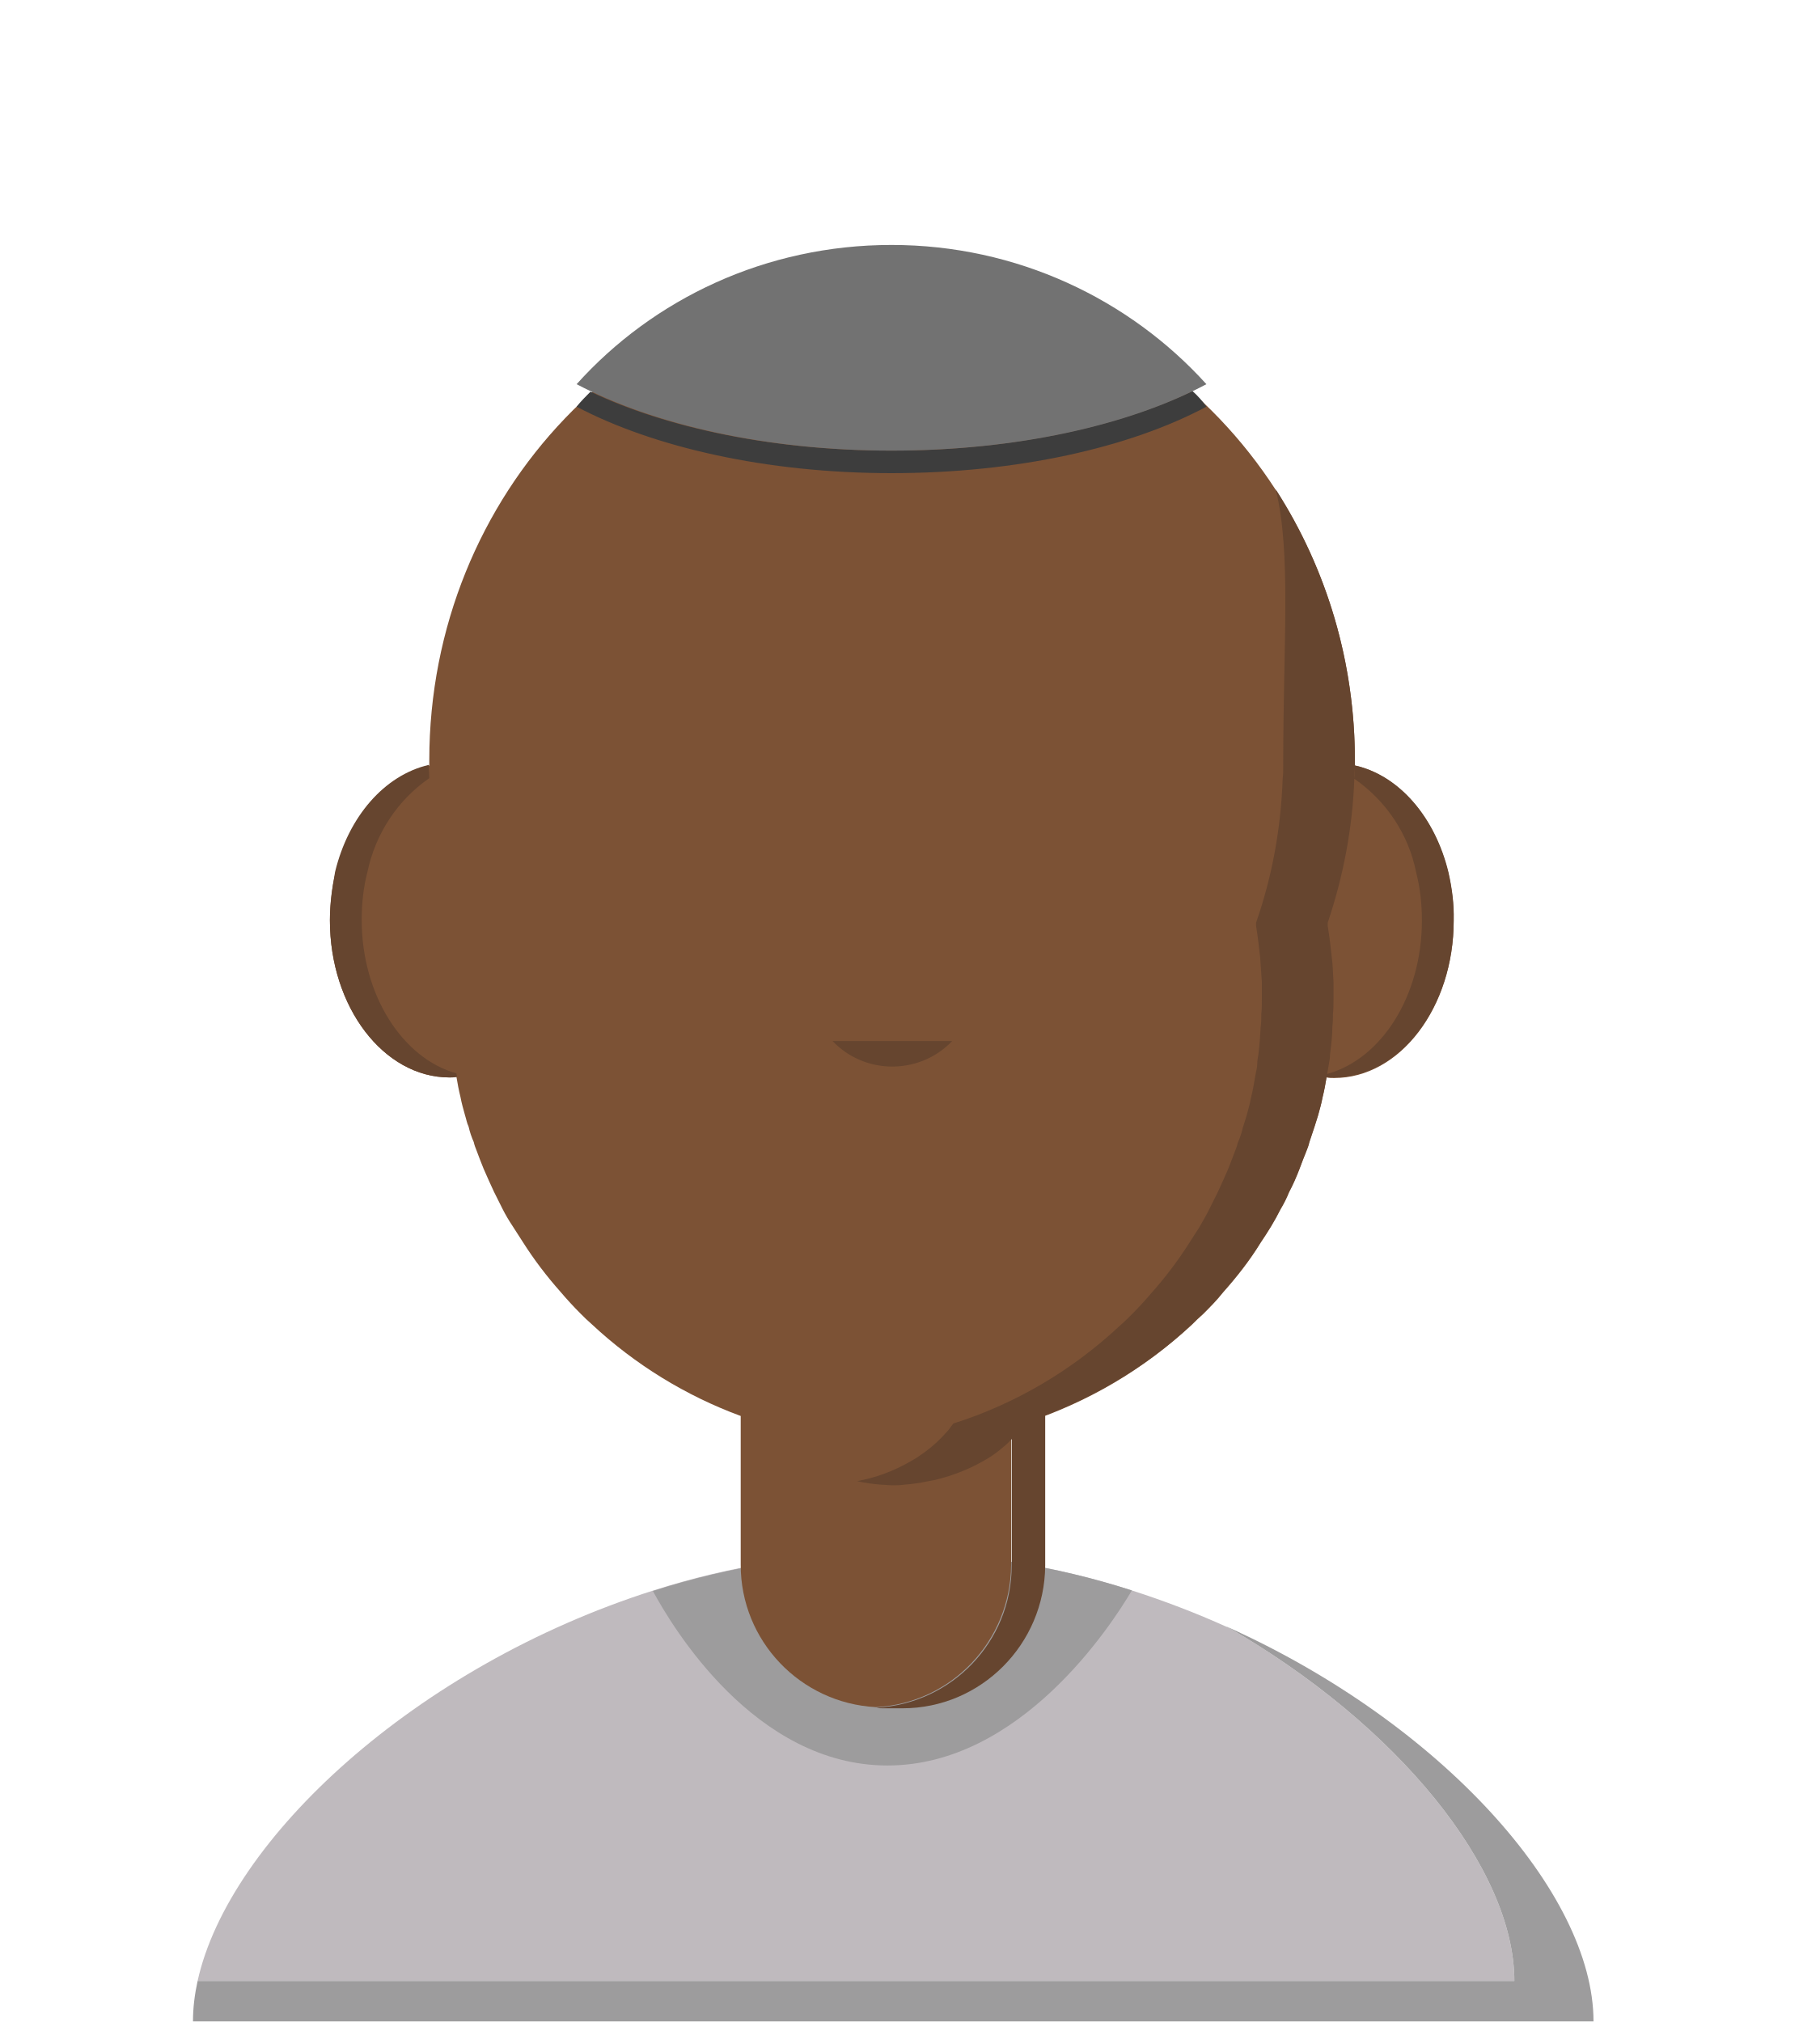
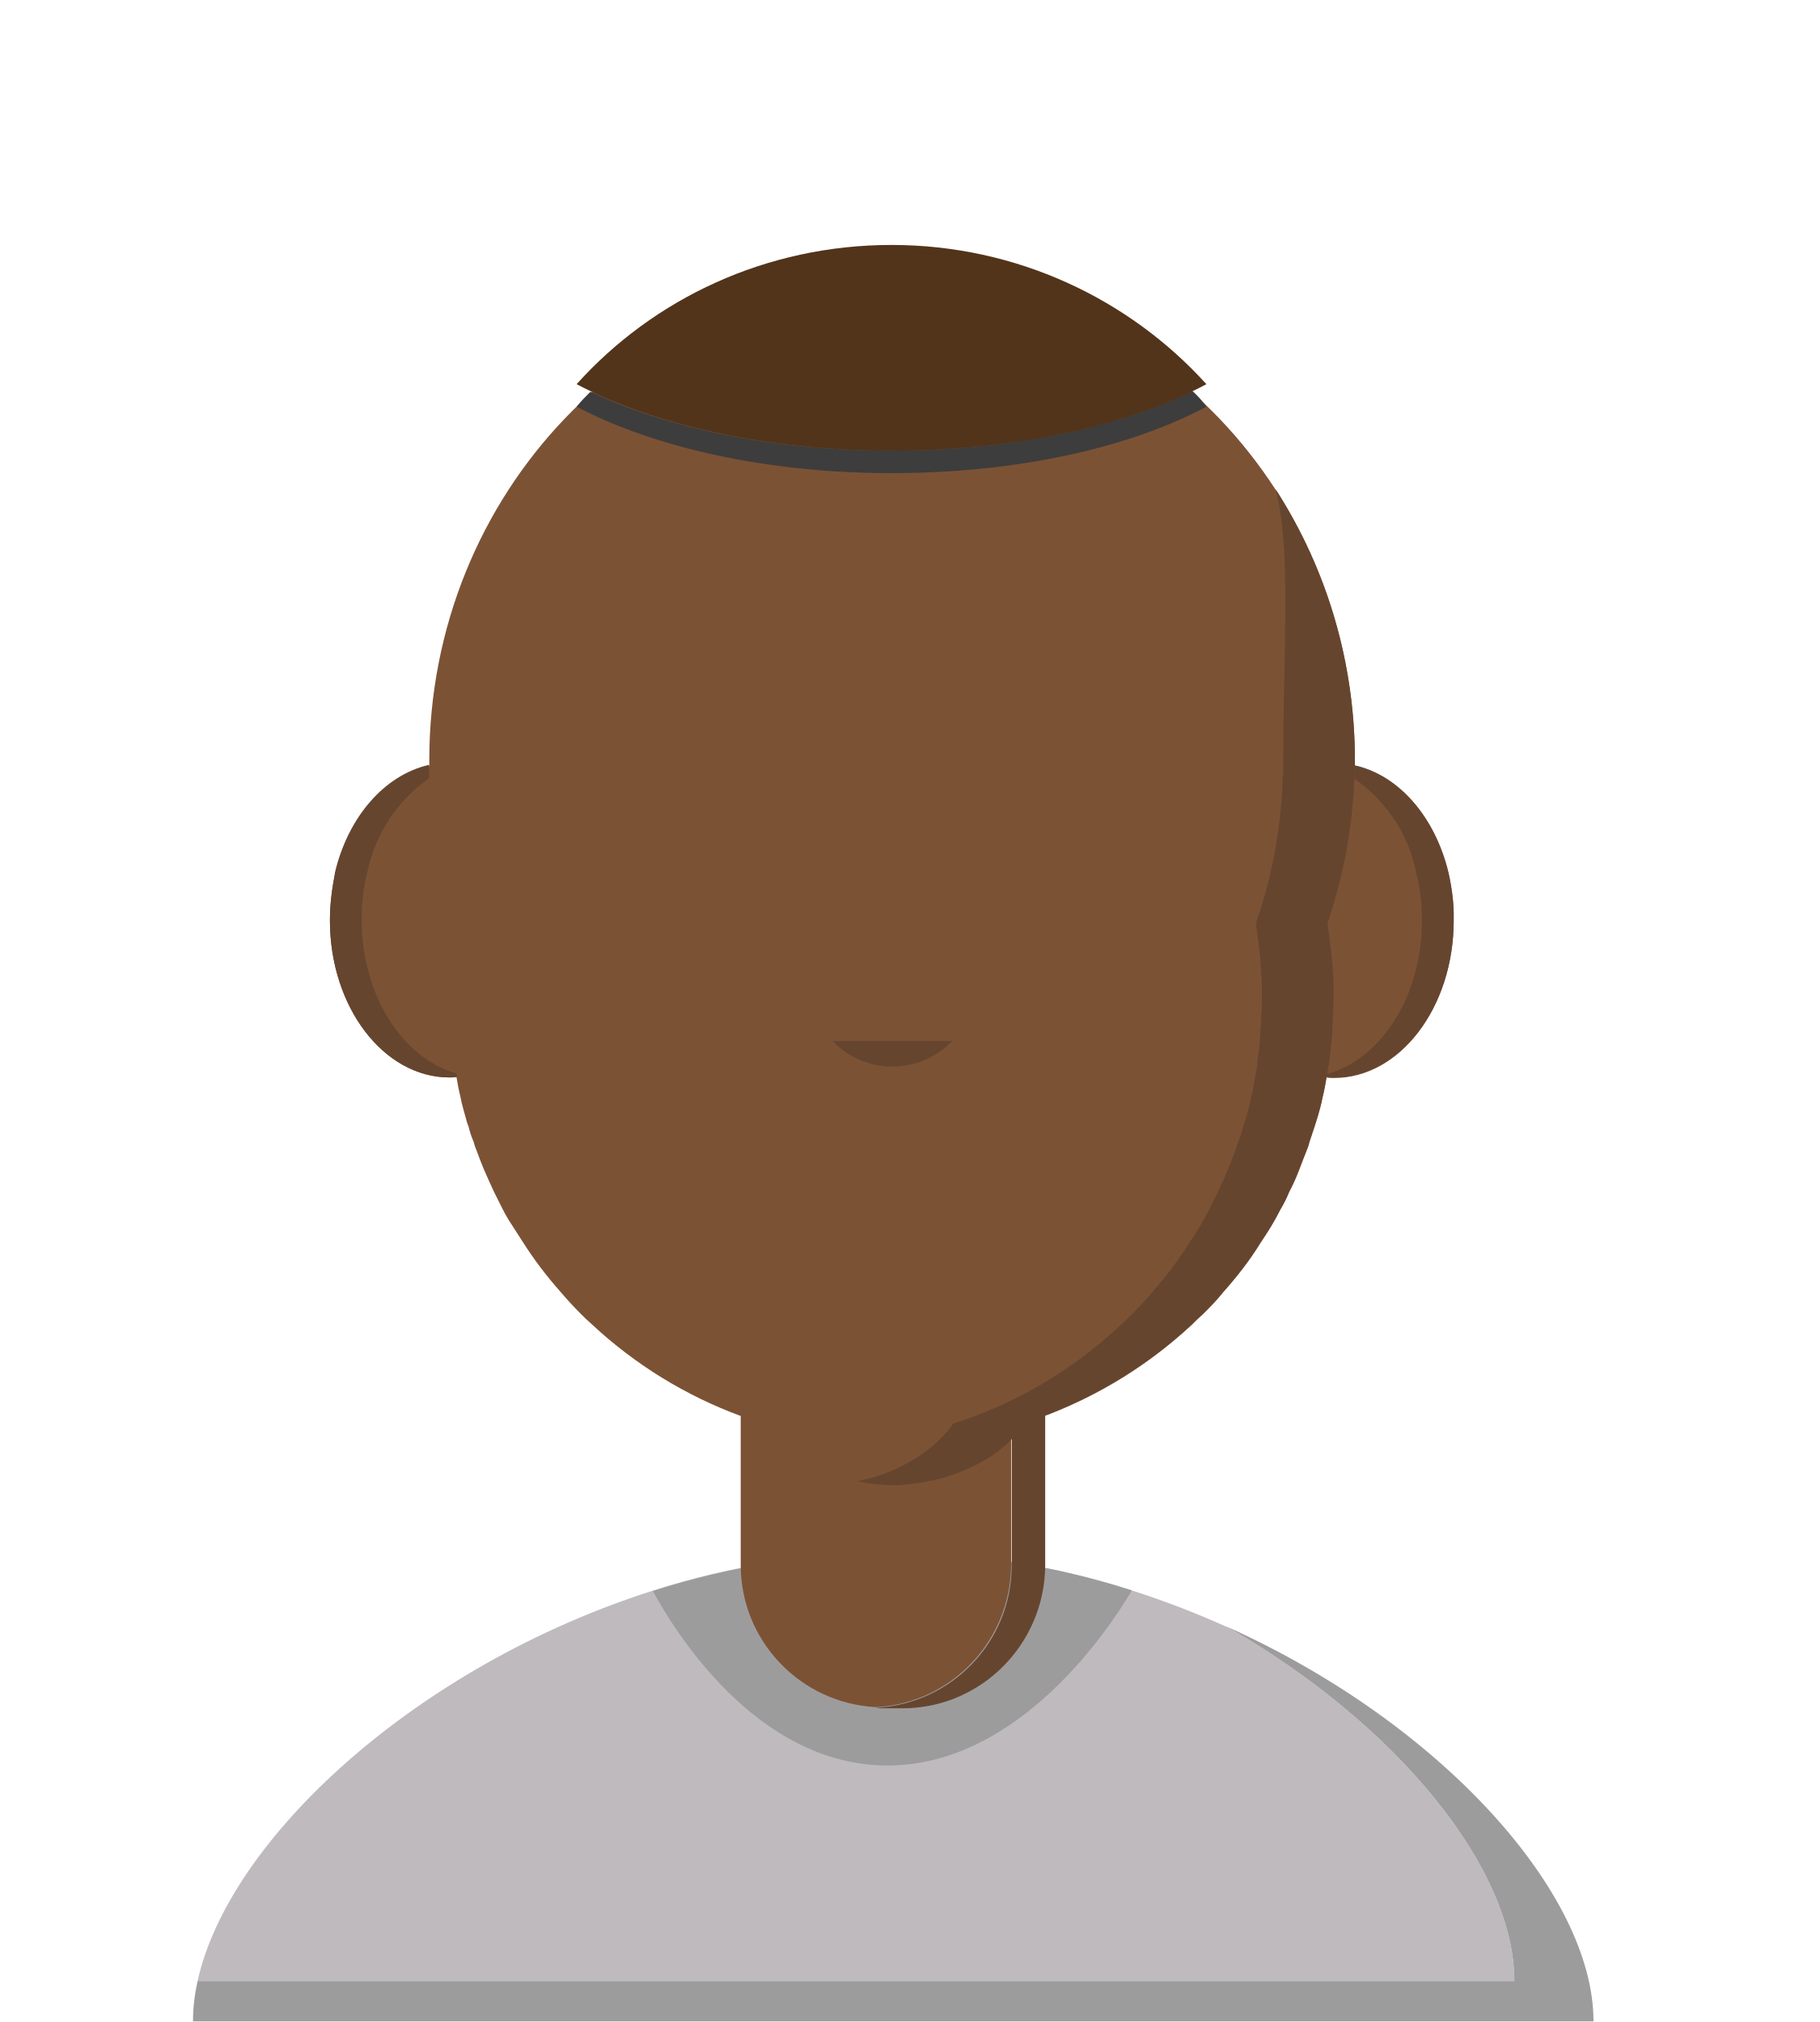
<svg xmlns="http://www.w3.org/2000/svg" version="1.1" id="adult21" x="0px" y="0px" viewBox="0 0 315 350" style="enable-background:new 0 0 315 350;" xml:space="preserve">
  <style type="text/css">
- 	.st0{fill:#BFBABE;}
- 	.st1{fill:#9D9C9D;}
- 	.st2{fill:#7C5235;}
- 	.st3{fill:#66452F;}
- 	.st4{fill:#3D3D3D;}
- 	.st5{fill:#727272;}
- 	.st6{display:none;}
- 	.st7{display:inline;}
- 	.st8{display:inline;fill:#52341A;}
- 	.st9{fill:#52341A;}
- </style>
+ 		.st0{fill:#BFBABE;}
+ 		.st1{fill:#9D9C9D;}
+ 		.st2{fill:#7C5235;}
+ 		.st3{fill:#66452F;}
+ 		.st4{fill:#3D3D3D;}
+ 		.st5{fill:#52341A;}
+ 		.st6{display:none;}
+ 		.st7{display:inline;}
+ 		.st9{fill:#727272;}
+ 	</style>
  <path id="shirt" class="st0" d="M262.1,342.9H34.2c5.4-24.5,37.7-54.5,78.9-67.6c13.4-4.3,27.4-6.5,41.5-6.6c14,0.1,28,2.3,41.3,6.6  c5.6,1.8,11.1,3.9,16.4,6.3c0,0,0,0,0.1,0C242,298.6,262.1,323.5,262.1,342.9" />
  <path id="Tracé_9712_6_" class="st1" d="M275.8,349.9H33.4c0-2.4,0.3-4.7,0.8-7h227.9c0-19.4-20.1-44.3-49.7-61.3   C249.3,298.2,275.8,327.6,275.8,349.9" />
  <path id="Tracé_9714_6_" class="st1" d="M195.9,275.3c-3.6,6.1-19.3,30.3-42.3,30.3s-37.3-24.1-40.6-30.2   c13.4-4.3,27.4-6.5,41.5-6.6C168.6,268.8,182.6,271,195.9,275.3" />
  <path id="face" class="st2" d="M234.5,132.5L234.5,132.5L234.5,132.5L234.5,132.5c0-0.3,0-0.6,0-0.9c0-46.2-35.9-83.7-80.1-83.7  s-80.1,37.5-80.1,83.7c0,0.3,0,0.6,0,0.9l0,0l0,0c-9.8,2.2-17.2,13.3-17.2,26.8c0,15,9.3,27.2,20.7,27.2c0.4,0,0.8,0,1.2-0.1  c0.2,1.2,0.4,2.3,0.7,3.5c0.2,1.1,0.5,2.1,0.8,3.2c0.2,0.6,0.3,1.3,0.6,1.9c0.2,0.9,0.5,1.8,0.9,2.7c0.1,0.5,0.3,1,0.5,1.5  c0.4,1.1,0.8,2.1,1.2,3.1c0.6,1.4,1.2,2.7,1.8,4c0.5,1,1,2,1.5,3s1.1,2,1.7,2.9s1.2,1.9,1.8,2.8c1.9,3,4.1,5.9,6.5,8.6  c1.1,1.3,2.3,2.6,3.5,3.8c0.6,0.6,1.2,1.2,1.9,1.8c7.5,7,16.3,12.4,25.8,15.9v25.8c0,13.1,10.3,23.9,23.4,24.6  c13.1-0.7,23.3-11.5,23.4-24.6V249c0.5-0.5,0.9-0.9,1.4-1.4l0,0c0.1,0,0.1-0.1,0.1-0.1c0.3-0.4,0.6-0.8,0.9-1.2  c10.8-3.5,20.6-9.3,28.9-17c0.6-0.6,1.2-1.2,1.9-1.8c1.2-1.2,2.4-2.4,3.5-3.8c2.4-2.7,4.6-5.5,6.5-8.6c0.6-0.9,1.2-1.8,1.8-2.8  s1.1-1.9,1.6-2.9c0.6-1,1.1-2,1.5-3c0.7-1.3,1.3-2.7,1.8-4c0.4-1.1,0.8-2.1,1.2-3.1c0.2-0.5,0.4-1,0.5-1.5c0.3-0.9,0.6-1.8,0.9-2.7  c0.2-0.6,0.4-1.3,0.6-1.9c0.3-1.1,0.6-2.1,0.8-3.2c0.3-1.2,0.5-2.3,0.7-3.5l0,0c0.4,0.1,0.8,0.1,1.3,0.1c11.4,0,20.7-12.2,20.7-27.2  C251.7,145.9,244.2,134.7,234.5,132.5z" />
  <path id="Tracé_9710_6_" class="st3" d="M57.1,159.3c0,15,9.3,27.2,20.7,27.2c0.4,0,0.8,0,1.3-0.1c0-0.2-0.1-0.4-0.1-0.6   c-9.3-2.6-16.4-13.5-16.4-26.6c0-2.8,0.3-5.6,1-8.3c1.4-6.6,5.2-12.4,10.7-16.2c0-0.7-0.1-1.5-0.1-2.3l0,0   c-7.7,1.8-13.9,9-16.2,18.5C57.5,153.7,57.1,156.5,57.1,159.3" />
  <path class="st3" d="M250.7,151c-2.3-9.5-8.5-16.8-16.2-18.5l0,0c0,0.8,0,1.5-0.1,2.3c5.5,3.8,9.4,9.6,10.7,16.2   c0.7,2.7,1,5.5,1,8.3c0,13.1-7,24-16.4,26.6c0.1-0.6,0.2-1.2,0.3-1.7c0.1-0.6,0.2-1.1,0.2-1.7c0.2-1.6,0.4-3.2,0.4-4.8   c0.1-0.7,0.1-1.4,0.1-2.1c0.1-0.9,0.1-1.9,0.1-2.8s0-1.9,0-2.8c-0.1-1.4-0.1-2.9-0.3-4.3c-0.2-1.8-0.4-3.6-0.7-5.4v-0.4v-0.2   c2.7-8,4.3-16.4,4.6-24.9c0-0.7,0.1-1.5,0.1-2.3l0,0v-0.9c0-16.6-4.7-32.9-13.7-46.9c2.7,11,1.3,26.4,1.3,46.9v0.9l0,0   c0,0.8,0,1.5-0.1,2.3c-0.3,8.5-1.8,16.9-4.6,24.9v0.2v0.4c0.3,1.8,0.5,3.6,0.7,5.4c0.1,1.4,0.2,2.8,0.3,4.3c0,0.9,0,1.8,0,2.8   c0,0.9,0,1.9-0.1,2.8c0,0.7,0,1.4-0.1,2.1c-0.1,1.6-0.2,3.3-0.4,4.8c-0.1,0.6-0.2,1.1-0.2,1.7s-0.2,1.2-0.3,1.8l-0.1,0.6   c-0.2,1.2-0.4,2.3-0.7,3.5c-0.2,1.1-0.5,2.1-0.8,3.2c-0.2,0.6-0.4,1.3-0.6,1.9c-0.2,0.9-0.5,1.8-0.9,2.7c-0.1,0.5-0.3,1-0.5,1.5   c-0.4,1.1-0.8,2.1-1.2,3.1c-0.6,1.4-1.2,2.7-1.8,4c-0.5,1-1,2-1.5,3s-1.1,2-1.6,2.9c-0.6,0.9-1.2,1.9-1.8,2.8   c-1.9,3-4.1,5.9-6.5,8.6c-1.1,1.3-2.3,2.6-3.5,3.8c-0.6,0.6-1.2,1.2-1.9,1.8c-8.2,7.7-18.1,13.6-28.9,17c-0.3,0.4-0.6,0.8-0.9,1.2   l-0.1,0.1l0,0c-1.2,1.4-2.5,2.6-4,3.7c-0.4,0.3-0.9,0.6-1.3,0.9c-2.9,1.8-6.1,3.2-9.5,3.9l-0.9,0.2h0.1c1.4,0.3,2.8,0.5,4.2,0.6   c0.6,0,1.2,0.1,1.9,0.1s1.2,0,1.9-0.1c1.4-0.1,2.8-0.3,4.2-0.6c0.4-0.1,0.7-0.1,1.1-0.2c3.4-0.8,6.6-2.1,9.5-3.9   c0.5-0.3,0.9-0.6,1.3-0.9c0.9-0.7,1.8-1.4,2.6-2.3V271c0,13.1-10.3,23.9-23.4,24.6c0.4,0.1,0.8,0.1,1.2,0.1h3.3   c13.6,0,24.6-11.1,24.7-24.7v-26c9.4-3.6,18.1-8.9,25.4-15.8c0.6-0.6,1.2-1.2,1.9-1.8c1.2-1.2,2.4-2.4,3.5-3.8   c2.4-2.7,4.6-5.5,6.5-8.6c0.6-0.9,1.2-1.8,1.8-2.8s1.1-1.9,1.6-2.9c0.6-1,1.1-2,1.5-3c0.7-1.3,1.3-2.7,1.8-4   c0.4-1.1,0.8-2.1,1.2-3.1c0.2-0.5,0.4-1,0.5-1.5c0.3-0.9,0.6-1.8,0.9-2.7c0.2-0.6,0.4-1.3,0.6-1.9c0.3-1.1,0.6-2.1,0.8-3.2   c0.3-1.2,0.5-2.3,0.7-3.5l0,0c0.4,0.1,0.8,0.1,1.3,0.1c11.4,0,20.7-12.2,20.7-27.2C251.7,156.5,251.3,153.7,250.7,151z" />
  <path id="Tracé_9722_6_" class="st3" d="M144.1,180.2c5.4,5.7,14.5,5.9,20.2,0.5c0.2-0.2,0.3-0.3,0.5-0.5" />
  <path id="hair-dark" class="st4" d="M206.4,67.7c-13.2,6.3-31.6,10.3-52.1,10.3c-20.4,0-38.9-3.9-52.1-10.2  c-0.8,0.8-1.7,1.7-2.4,2.6c13.3,7,32.8,11.5,54.5,11.5c21.7,0,41.2-4.4,54.5-11.5C208.1,69.4,207.3,68.5,206.4,67.7z" />
  <path id="hair-light" class="st5" d="M99.8,66.5c13.3,7,32.8,11.5,54.5,11.5c21.7,0,41.2-4.4,54.5-11.5  c-13.3-14.7-32.8-24.1-54.5-24.1C132.6,42.4,113.1,51.7,99.8,66.5z" />
  <g id="glasses" class="st6">
    <path class="st7" d="M74.8,142.4c2.8,2.7,3,10.5,3,10.5c2.8,22.3,13.3,27.7,30.4,27.7s20.8-3.8,25.7-7.6   c4.9-3.9,8.6-17.6,10.2-22.4c1.6-4.9,8.9-5.3,8.9-5.3s7.4,0.5,8.9,5.3c1.6,4.9,5.3,18.6,10.2,22.4c4.9,3.9,8.6,7.6,25.7,7.6   s27.5-5.4,30.4-27.7c0,0,0.3-7.8,3-10.5s4.1-2.7,4.1-4.9s4-5.7-7.2-6.5c-11.1-0.8-16.6-2-28.4-2c-11.9,0-30.7,0.1-33.9,3.3   c-3.2,3.2-7,4.1-13.6,4.1s-9-1-12.1-4.1s-22-3.3-33.9-3.3s-17.3,1.2-28.4,2s-7.2,4.3-7.2,6.5S72,139.7,74.8,142.4z M175,135.5   c10.2-3.1,35.2-4.1,46.3-0.5c0,0,4.5,1.2,4.4,7.4c-0.1,6.3-2.6,19.9-4.4,23.8s-3.6,11.2-23.9,11.8s-27.2-10.2-29.4-20   C165.7,148.4,164.8,138.6,175,135.5z M85.3,135.1c11-3.7,36.1-2.7,46.3,0.5s9.3,12.9,7.1,22.6c-2.2,9.8-9.1,20.5-29.4,20   c-20.3-0.6-22.1-7.8-23.9-11.8s-4.3-17.6-4.4-23.8C80.8,136.2,85.3,135.1,85.3,135.1z" />
    <path class="st7" d="M235.4,142.1c-1.7-5.6-5.3-9.7-10.6-12.1c-5.4-2.4-12.2-3.6-20.4-3.6c-11.2,0-23.1,2.3-25.9,3.5   c-0.1,0-0.2,0.1-0.4,0.1c-5.7,2.4-9.6,6.1-11.9,10.9c-11.4-4.5-22.8-1.5-27.2,0.1c-2.2-4.8-6.2-8.6-11.9-10.9   c-0.1-0.1-0.3-0.1-0.4-0.2c-2.8-1.2-14.6-3.5-25.8-3.5c-8.2,0-15,1.2-20.4,3.6c-5.3,2.4-8.9,6.5-10.6,12.1c-2.5-0.1-7-0.2-7,1.2   c0,1.3,3.7,2,6.3,2.3c0,0.1,0,0.1,0,0.2c-1,7.1,0.8,13.6,1.6,15.9v0.5L71,163c6.8,16.3,19,26,33.5,26h0.3c0.3,0,27-0.6,34.6-26.5   c1.7-5.9,2.2-11.3,1.4-15.9c3.6-1.3,13.9-4.3,23.9-0.1c-0.8,4.6-0.3,10.2,1.4,16.1c7.6,25.9,34.3,26.4,34.6,26.4h0.3   c14.5,0,26.7-9.7,33.4-26.1l0.2-0.6v-0.6c0.8-2.3,2.7-8.8,1.6-15.9c0-0.1,0-0.2,0-0.3c2.5-0.4,5.6-1.1,5.6-2.2   C241.8,142,238,141.9,235.4,142.1z M135.9,160.5c-6.3,21.2-27.4,22.6-31.1,22.6s-20.8,0.3-30.3-22.6c0,0-7.4-20.1,7.4-26.6   c14.7-6.5,41-1.2,43.7,0C128.4,135.1,142.2,139.4,135.9,160.5z M231.1,160.5c-9.4,22.9-26.5,22.6-30.3,22.6s-24.8-1.4-31.1-22.6   c-6.3-21.1,7.6-25.4,10.3-26.6c2.7-1.2,29-6.5,43.7,0C238.4,140.5,231.1,160.5,231.1,160.5z" />
    <path class="st7" d="M82.8,167.8c3.7,1.6,37.7,8.9,52.3,2.9c14.6-5.9,6.6-20.3,18.4-19.9c11.8-0.4,3.9,14,18.4,19.9   c14.6,5.9,48.5-1.4,52.3-2.9c3.7-1.6,3.6-10,4.7-12.6s6.5-4.3,6.5-4.3v-13.6c-7.8-3.7-47-1.8-56.5,0s-24.9,5.3-24.9,5.3   s-14.8-3.5-24.2-5.3s-49.8-3.7-55.3,0v13.6c0,0,3.8,1.8,5,4.3C80.8,157.8,79.1,166.2,82.8,167.8z M164.6,144.9   c2.9-2.3,22.5-8.1,53.4-5.7c1.7,0.1,5.6,1.3,5.7,3.8s0.1,16-0.7,17.8s-1.3,6-18.6,8.4s-31.8,0.5-35.5-4.5   C165.1,159.7,161.7,147.1,164.6,144.9z M83.4,143c0.1-2.5,4-3.7,5.7-3.8c31-2.4,50.5,3.4,53.5,5.7c2.9,2.3-0.6,14.9-4.3,19.9   s-18.3,6.9-35.5,4.5c-17.3-2.4-17.8-6.5-18.6-8.4C83.2,158.9,83.2,145.5,83.4,143z" />
  </g>
  <g id="facial-hair" class="st6">
-     <path id="beard" class="st8" d="M204.9,218.4c-11.8,8.4-31.8,8.5-37.3,0.4c-1.7-2.5-1.8-5.5-1.5-8c-1.8,0.2-6.8,0.3-11.8,0.3   s-10.1-0.1-11.8-0.3c0.3,2.4,0.1,5.1-1.4,7.5c-5.5,8.4-27.9,9.5-38.4-0.7c-12.9-12.5-14.2-48.2-17.9-60.8c-0.1-0.2-0.2-0.7-0.3-0.7   c-2.3-0.2-9.6,54.9,2.8,69.3c1.6,2.5,11.7,18.6,23.7,26.2c0.4-1.4-1-2.4-0.5-3.7c5.7,8.5,11.4,11.9,21.3,16.9c-1-2.3,0,0-0.7-2.3   c4.7,7.9,22.5,12.5,23.3,12.4c0.8,0.1,18.6-4.5,23.3-12.4c-0.7,2.3,0.4,0-0.7,2.3c9.9-5,15.5-8.4,21.2-16.9   c0.5,1.3-0.9,2.3-0.5,3.7c12-7.7,21.1-22.4,23.7-26.2c13.2-15.3,5.8-55.7,3.9-64.9c0-0.1-0.2-1-0.5-1.1   C222.4,159.2,226.1,203.2,204.9,218.4z" />
-     <path id="mustache" class="st8" d="M177.6,186.9c-6.5-1.1-17.4-2.6-23.5,1.2c-6.1-3.8-17.1-2.3-23.5-1.2c-8.1,1.2-13.9,7.6-20,13.4   c-2.4,2.3-5,4.6-8.3,5.9c5.3,3.4,21.3-2.3,24.1-4c-0.3,0.9-0.2,2.4-0.5,3.2c4.1,1,10.4-2.6,13.4-6.1c-0.3,1.3-0.1,3.2-0.8,4.6   c3.6,0.6,14.1-2.4,15.5-4.1c1.4,1.8,12,4.8,15.5,4.1c-0.6-1.3-0.5-3.2-0.8-4.6c3.1,3.4,9.3,7.1,13.4,6.1c-0.3-0.9-0.2-2.4-0.5-3.2   c2.8,1.7,18.8,7.4,24.1,4c-3.2-1.3-5.9-3.6-8.3-5.9C191.5,194.5,185.7,188.1,177.6,186.9z" />
+     <path id="beard" class="st5 st7" d="M204.9,218.4c-11.8,8.4-31.8,8.5-37.3,0.4c-1.7-2.5-1.8-5.5-1.5-8c-1.8,0.2-6.8,0.3-11.8,0.3   s-10.1-0.1-11.8-0.3c0.3,2.4,0.1,5.1-1.4,7.5c-5.5,8.4-27.9,9.5-38.4-0.7c-12.9-12.5-14.2-48.2-17.9-60.8c-0.1-0.2-0.2-0.7-0.3-0.7   c-2.3-0.2-9.6,54.9,2.8,69.3c1.6,2.5,11.7,18.6,23.7,26.2c0.4-1.4-1-2.4-0.5-3.7c5.7,8.5,11.4,11.9,21.3,16.9c-1-2.3,0,0-0.7-2.3   c4.7,7.9,22.5,12.5,23.3,12.4c0.8,0.1,18.6-4.5,23.3-12.4c-0.7,2.3,0.4,0-0.7,2.3c9.9-5,15.5-8.4,21.2-16.9   c0.5,1.3-0.9,2.3-0.5,3.7c12-7.7,21.1-22.4,23.7-26.2c13.2-15.3,5.8-55.7,3.9-64.9c0-0.1-0.2-1-0.5-1.1   C222.4,159.2,226.1,203.2,204.9,218.4z" />
+     <path id="mustache" class="st5 st7" d="M177.6,186.9c-6.5-1.1-17.4-2.6-23.5,1.2c-6.1-3.8-17.1-2.3-23.5-1.2c-8.1,1.2-13.9,7.6-20,13.4   c-2.4,2.3-5,4.6-8.3,5.9c5.3,3.4,21.3-2.3,24.1-4c-0.3,0.9-0.2,2.4-0.5,3.2c4.1,1,10.4-2.6,13.4-6.1c-0.3,1.3-0.1,3.2-0.8,4.6   c3.6,0.6,14.1-2.4,15.5-4.1c1.4,1.8,12,4.8,15.5,4.1c-0.6-1.3-0.5-3.2-0.8-4.6c3.1,3.4,9.3,7.1,13.4,6.1c-0.3-0.9-0.2-2.4-0.5-3.2   c2.8,1.7,18.8,7.4,24.1,4c-3.2-1.3-5.9-3.6-8.3-5.9C191.5,194.5,185.7,188.1,177.6,186.9z" />
    <g id="mustache-beard" class="st7">
-       <path class="st9" d="M204.9,218.4c-11.8,8.4-31.8,8.5-37.3,0.4c-1.7-2.5-1.8-5.5-1.5-8c-1.8,0.2-6.8,0.3-11.8,0.3    s-10.1-0.1-11.8-0.3c0.3,2.4,0.1,5.1-1.4,7.5c-5.5,8.4-27.9,9.5-38.4-0.7c-12.9-12.5-14.2-48.2-17.9-60.8    c-0.1-0.2-0.2-0.7-0.3-0.7c-2.3-0.2-9.6,54.9,2.8,69.3c1.6,2.5,11.7,18.6,23.7,26.2c0.4-1.4-1-2.4-0.5-3.7    c5.7,8.5,11.4,11.9,21.3,16.9c-1-2.3,0,0-0.7-2.3c4.7,7.9,22.5,12.5,23.3,12.4c0.8,0.1,18.6-4.5,23.3-12.4c-0.7,2.3,0.4,0-0.7,2.3    c9.9-5,15.5-8.4,21.2-16.9c0.5,1.3-0.9,2.3-0.5,3.7c12-7.7,21.1-22.4,23.7-26.2c13.2-15.3,5.8-55.7,3.9-64.9c0-0.1-0.2-1-0.5-1.1    C222.4,159.2,226.1,203.2,204.9,218.4z" />
-       <path class="st9" d="M177.6,186.9c-6.5-1.1-17.4-2.6-23.5,1.2c-6.1-3.8-17.1-2.3-23.5-1.2c-8.1,1.2-13.9,7.6-20,13.4    c-2.4,2.3-5,4.6-8.3,5.9c5.3,3.4,21.3-2.3,24.1-4c-0.3,0.9-0.2,2.4-0.5,3.2c4.1,1,10.4-2.6,13.4-6.1c-0.3,1.3-0.1,3.2-0.8,4.6    c3.6,0.6,14.1-2.4,15.5-4.1c1.4,1.8,12,4.8,15.5,4.1c-0.6-1.3-0.5-3.2-0.8-4.6c3.1,3.4,9.3,7.1,13.4,6.1c-0.3-0.9-0.2-2.4-0.5-3.2    c2.8,1.7,18.8,7.4,24.1,4c-3.2-1.3-5.9-3.6-8.3-5.9C191.5,194.5,185.7,188.1,177.6,186.9z" />
+       <path class="st5" d="M204.9,218.4c-11.8,8.4-31.8,8.5-37.3,0.4c-1.7-2.5-1.8-5.5-1.5-8c-1.8,0.2-6.8,0.3-11.8,0.3    s-10.1-0.1-11.8-0.3c0.3,2.4,0.1,5.1-1.4,7.5c-5.5,8.4-27.9,9.5-38.4-0.7c-12.9-12.5-14.2-48.2-17.9-60.8    c-0.1-0.2-0.2-0.7-0.3-0.7c-2.3-0.2-9.6,54.9,2.8,69.3c1.6,2.5,11.7,18.6,23.7,26.2c0.4-1.4-1-2.4-0.5-3.7    c5.7,8.5,11.4,11.9,21.3,16.9c-1-2.3,0,0-0.7-2.3c4.7,7.9,22.5,12.5,23.3,12.4c0.8,0.1,18.6-4.5,23.3-12.4c-0.7,2.3,0.4,0-0.7,2.3    c9.9-5,15.5-8.4,21.2-16.9c0.5,1.3-0.9,2.3-0.5,3.7c12-7.7,21.1-22.4,23.7-26.2c13.2-15.3,5.8-55.7,3.9-64.9c0-0.1-0.2-1-0.5-1.1    C222.4,159.2,226.1,203.2,204.9,218.4z" />
+       <path class="st5" d="M177.6,186.9c-6.5-1.1-17.4-2.6-23.5,1.2c-6.1-3.8-17.1-2.3-23.5-1.2c-8.1,1.2-13.9,7.6-20,13.4    c-2.4,2.3-5,4.6-8.3,5.9c5.3,3.4,21.3-2.3,24.1-4c-0.3,0.9-0.2,2.4-0.5,3.2c4.1,1,10.4-2.6,13.4-6.1c-0.3,1.3-0.1,3.2-0.8,4.6    c3.6,0.6,14.1-2.4,15.5-4.1c1.4,1.8,12,4.8,15.5,4.1c-0.6-1.3-0.5-3.2-0.8-4.6c3.1,3.4,9.3,7.1,13.4,6.1c-0.3-0.9-0.2-2.4-0.5-3.2    c2.8,1.7,18.8,7.4,24.1,4c-3.2-1.3-5.9-3.6-8.3-5.9C191.5,194.5,185.7,188.1,177.6,186.9z" />
    </g>
  </g>
</svg>
